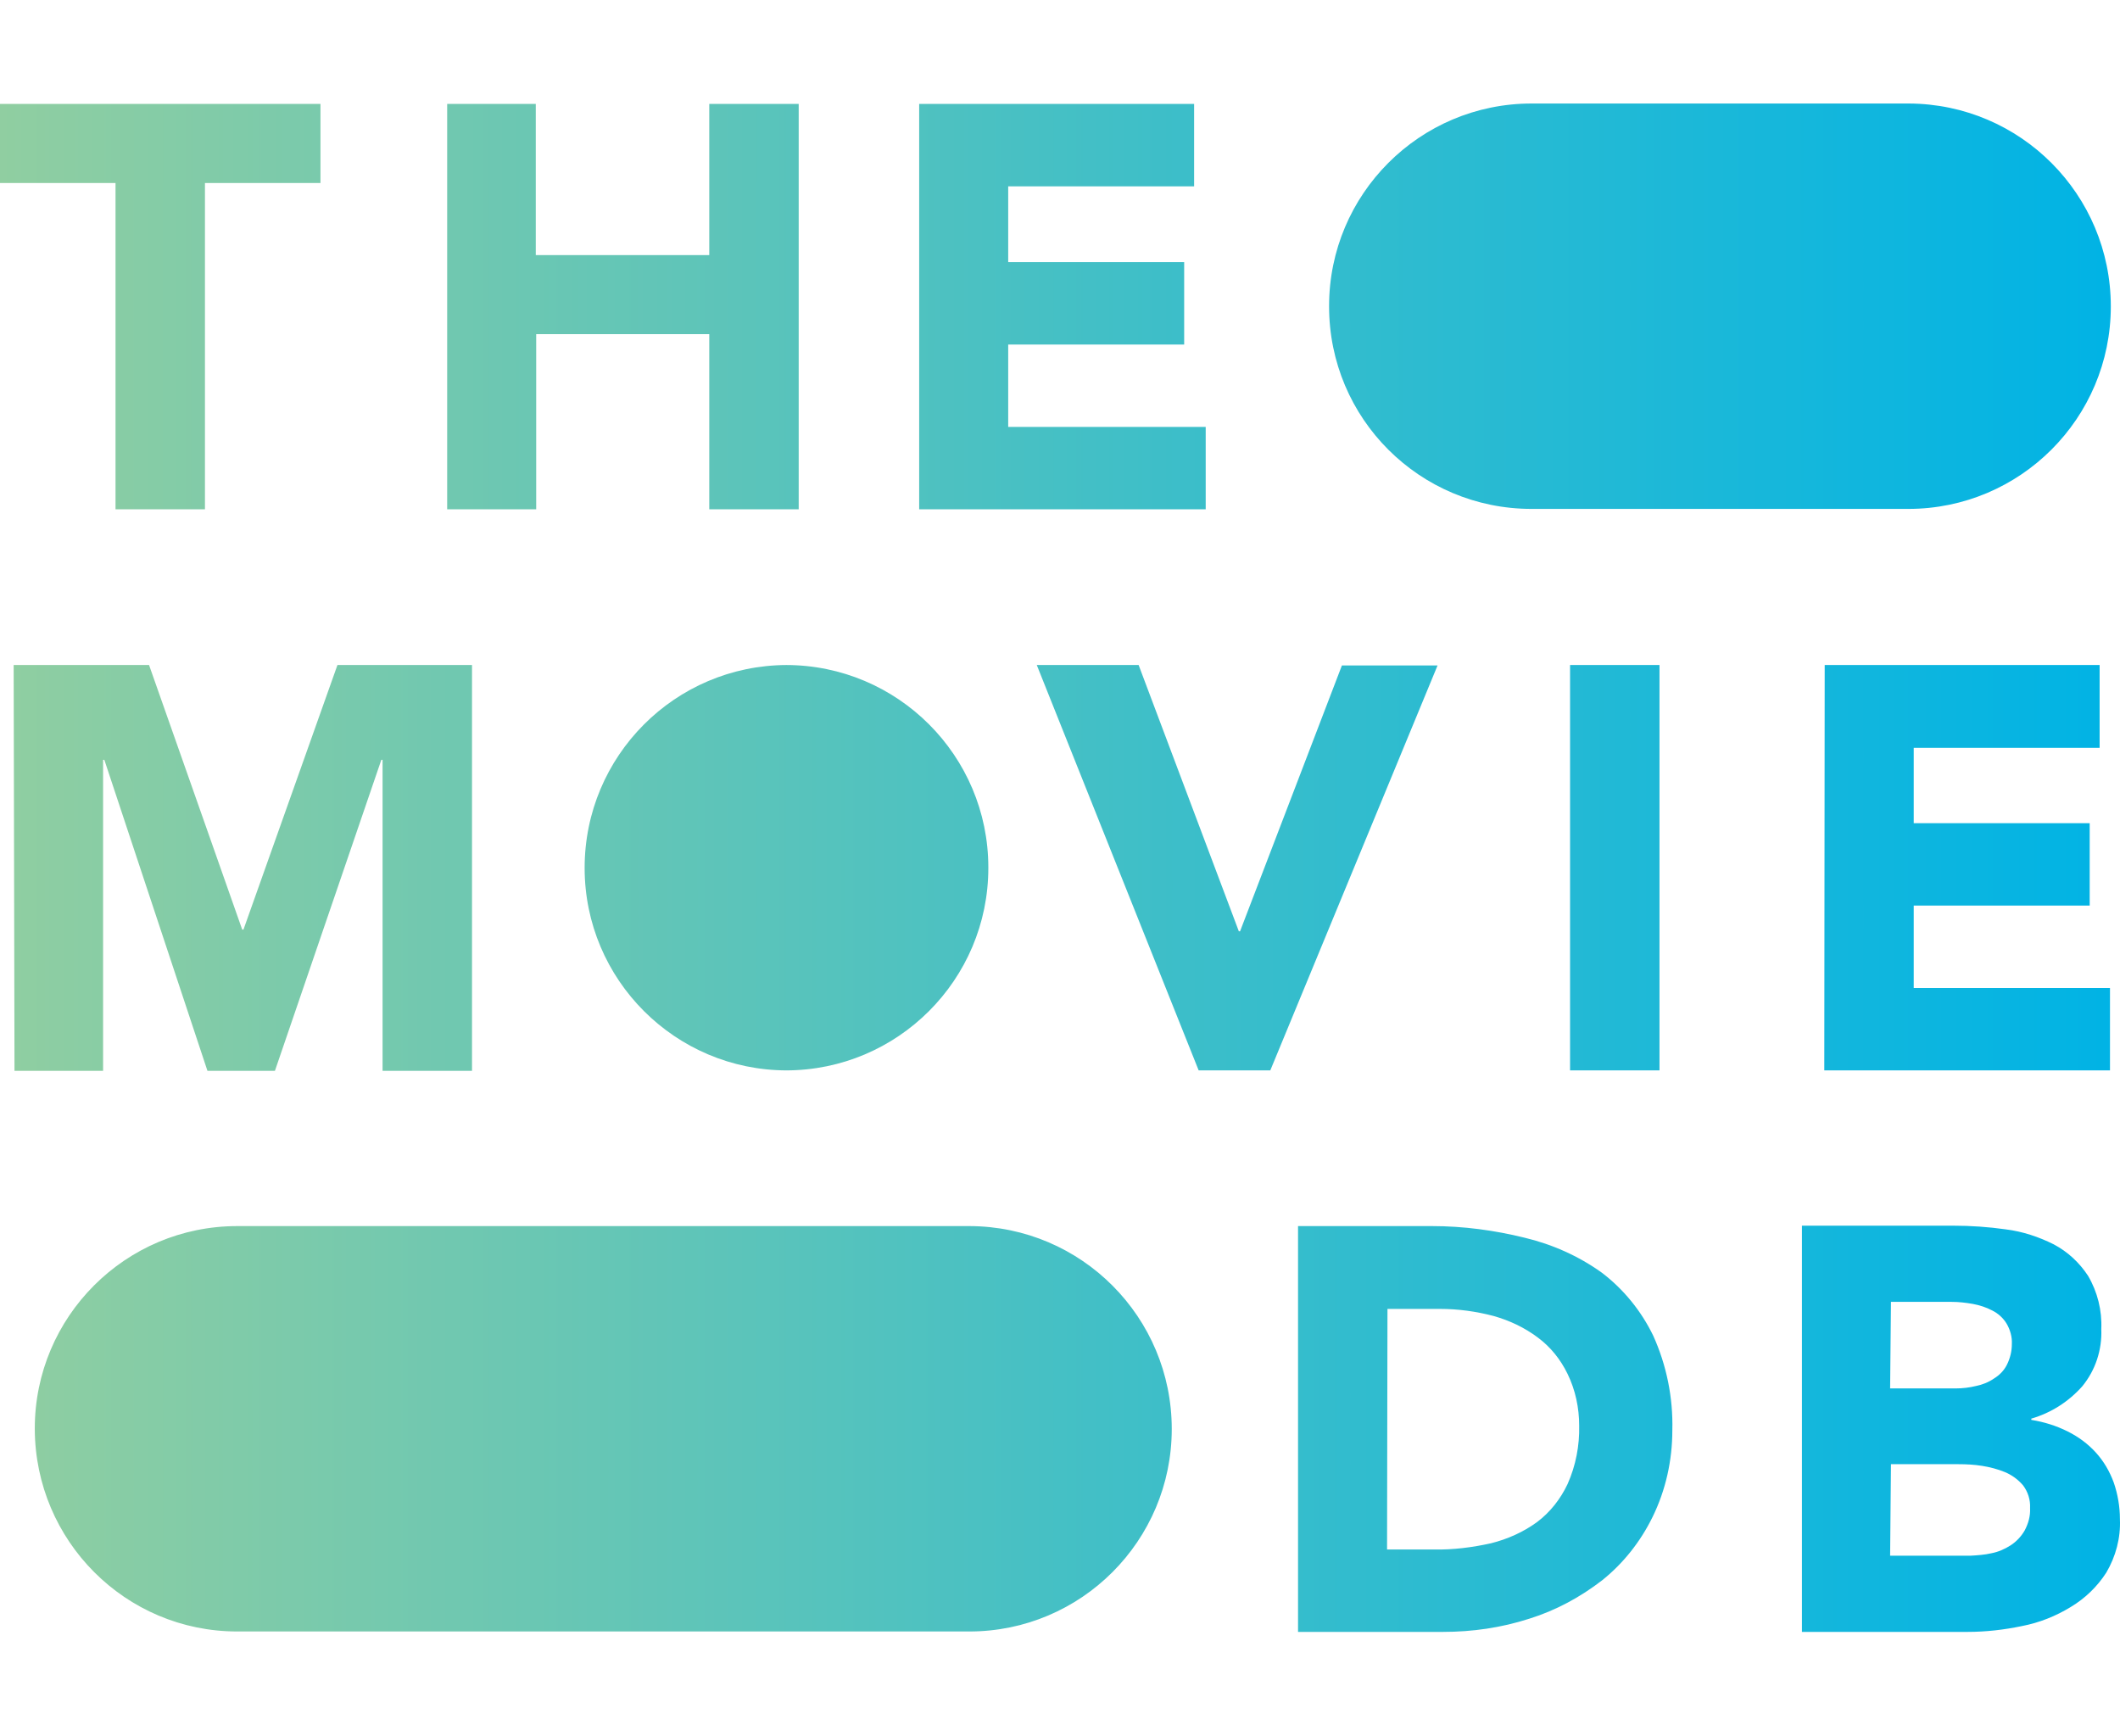
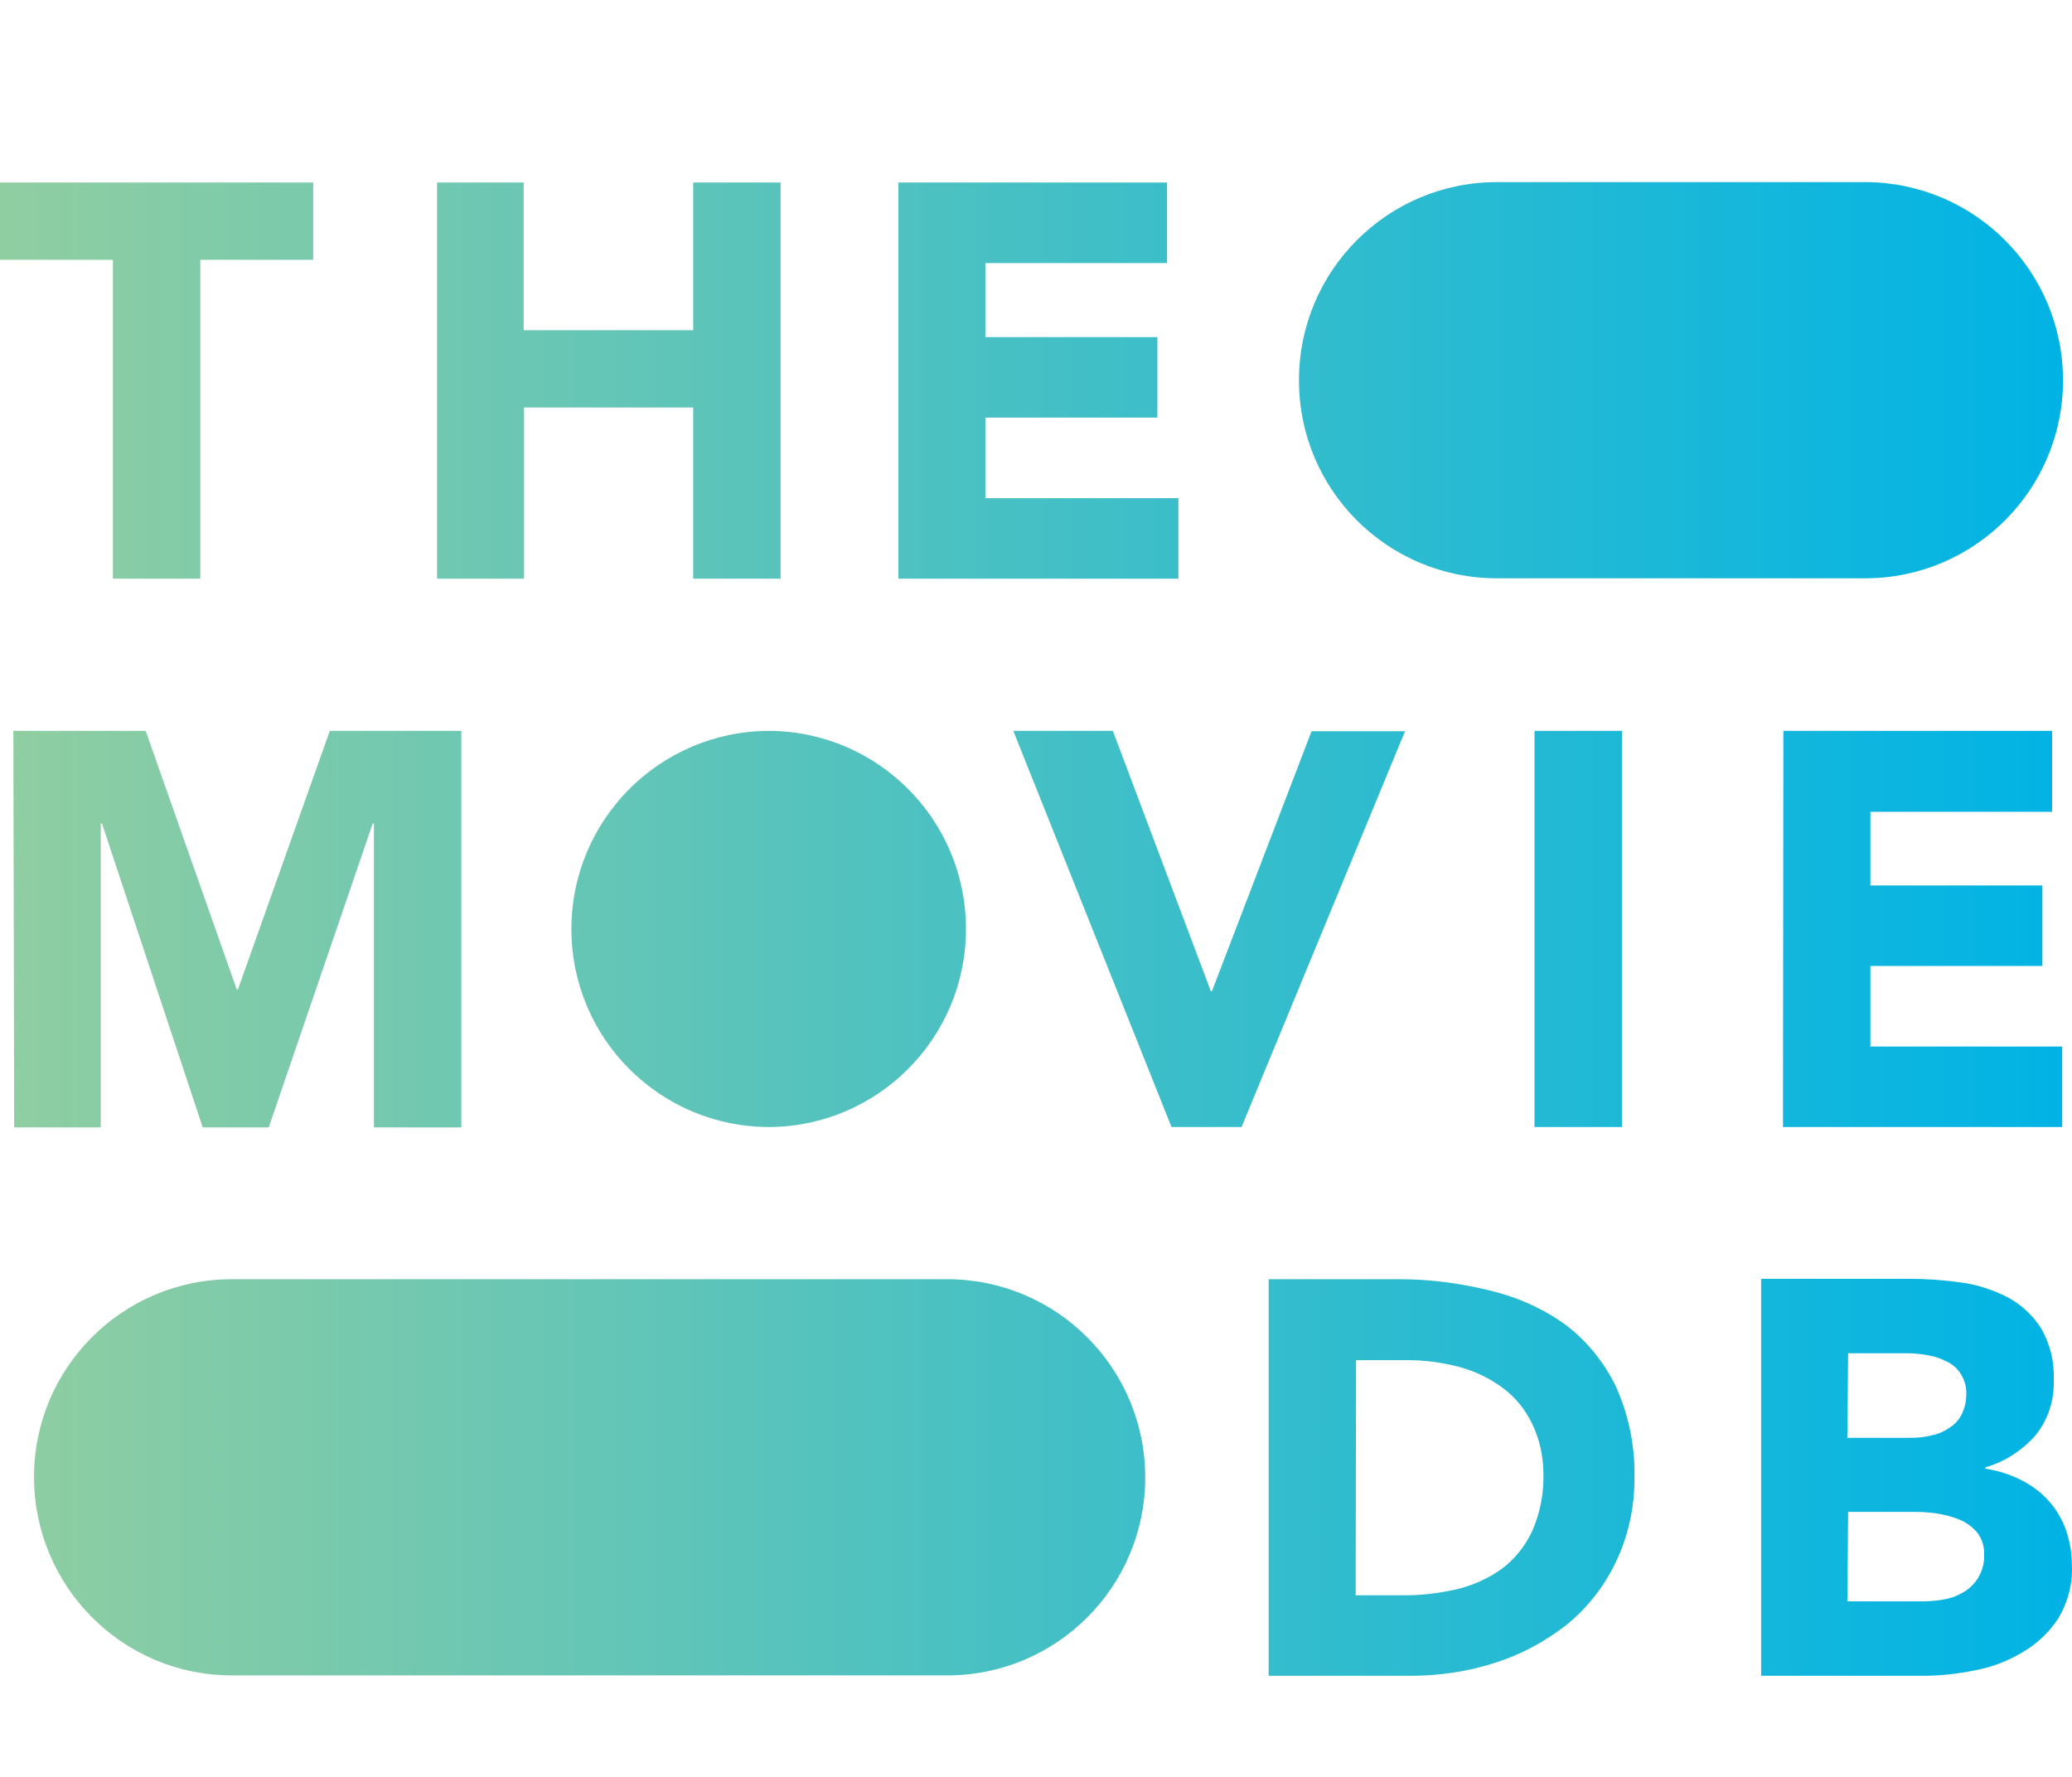
- <svg xmlns="http://www.w3.org/2000/svg" xml:space="preserve" viewBox="0 46.4 512.02 419.1">
+ <svg xmlns="http://www.w3.org/2000/svg" xml:space="preserve" viewBox="0 26.4 512.02 439.1">
  <linearGradient id="a" x1="0" x2="512" y1="258.6" y2="258.6" gradientTransform="matrix(1 0 0 -1 0 514.6)" gradientUnits="userSpaceOnUse">
    <stop offset="0" style="stop-color:#90cea1" />
    <stop offset=".56" style="stop-color:#3cbec9" />
    <stop offset="1" style="stop-color:#00b3e5" />
  </linearGradient>
  <path d="M141.2 256c0-27 21.8-48.9 48.8-49h.1-.3c27 0 48.9 21.9 48.9 48.9v.1c0 27-21.9 48.9-48.9 48.9h.3c-27 0-48.9-21.9-48.9-48.9m228.7-86.7h91c27 0 48.9-21.9 48.9-48.9S488 71.5 461 71.4h-91.1c-27 0-48.9 21.9-48.9 48.9v.1c0 27.1 21.9 48.9 48.9 48.9M57.3 440.4h176.8c27 0 48.9-21.9 48.9-48.9s-21.8-48.9-48.8-49H57.3c-27 0-48.9 21.9-48.9 48.9v.1c.1 27 21.9 48.9 48.9 48.9m232.2-135.5h17.3l40.4-97.8h-23.1l-24.6 64.2h-.3L275 207h-24.6zm89.7 0h21.6V207h-21.6zm61.4 0h69V285h-47.4v-19.9h42.5v-19.9h-42.5V227h44.9v-20h-66.4zM27.9 169.4h21.6V90.6h27.9V71.5H0v19.1h27.9zm80 0h21.6v-42.3h41.8v42.3h21.6V71.5h-21.6V108h-41.9V71.5H108v97.9zm114.1 0h69.2v-19.9h-47.7v-19.9H286v-19.9h-42.5V91.4h44.9V71.5H222zM3.5 305h21.4v-75.1h.3L50.1 305h16.3l25.7-75.1h.3V305H114v-98H81.5l-22.7 63.9h-.3L36 207H3.3zm310 135.5h35c7.1 0 14.1-1 20.9-3.2 6.4-2 12.3-5.2 17.6-9.3 5.1-4.1 9.2-9.3 12.1-15.2 3.2-6.5 4.8-13.7 4.8-21 .2-7.9-1.4-15.7-4.6-22.8-2.9-6-7.2-11.3-12.5-15.3-5.6-4-11.9-6.8-18.6-8.4-7.3-1.8-14.8-2.8-22.3-2.8h-32.4zm21.6-78h12.7c4.4 0 8.7.6 12.9 1.7 3.9 1.1 7.5 2.8 10.7 5.2 3.1 2.3 5.5 5.3 7.2 8.8 1.9 3.9 2.8 8.2 2.8 12.5.1 4.8-.8 9.6-2.8 14.1-1.7 3.6-4.2 6.8-7.4 9.2-3.3 2.4-7.1 4.1-11.1 5.1-4.5 1-9.2 1.6-13.8 1.5H335zm100 78h40.1c4.4 0 8.8-.5 13.1-1.4 4.2-.8 8.2-2.4 11.8-4.6 3.5-2.1 6.4-4.9 8.6-8.3 2.3-3.9 3.5-8.4 3.3-12.9 0-3-.5-6-1.5-8.9-1-2.7-2.4-5.1-4.3-7.2s-4.2-3.8-6.8-5.1c-2.8-1.4-5.7-2.3-8.8-2.8v-.3c4.8-1.4 9-4.1 12.3-7.8 3.2-3.9 4.8-8.8 4.6-13.8.2-4.5-.9-9-3.2-12.9-2.1-3.2-4.9-5.8-8.3-7.6-3.6-1.8-7.5-3.1-11.5-3.6-4.2-.6-8.5-.9-12.8-.9h-36.5v98.1zm21.6-79.7h14.7c1.7 0 3.4.2 5.1.5 1.6.3 3.2.8 4.7 1.6 1.4.7 2.6 1.8 3.4 3.1.9 1.5 1.4 3.3 1.3 5 0 1.7-.4 3.4-1.2 5-.7 1.4-1.8 2.5-3.1 3.3-1.3.9-2.8 1.5-4.3 1.8-1.6.4-3.3.6-4.9.6h-15.9zm0 39.2H473c1.9 0 3.8.1 5.7.4s3.8.8 5.5 1.5 3.2 1.8 4.4 3.2c1.2 1.6 1.8 3.5 1.7 5.5.1 1.9-.4 3.7-1.3 5.4-.8 1.4-2 2.7-3.4 3.6s-3 1.6-4.6 1.9c-1.7.4-3.4.5-5.1.6h-19.4z" style="fill:url(#a)" />
</svg>
